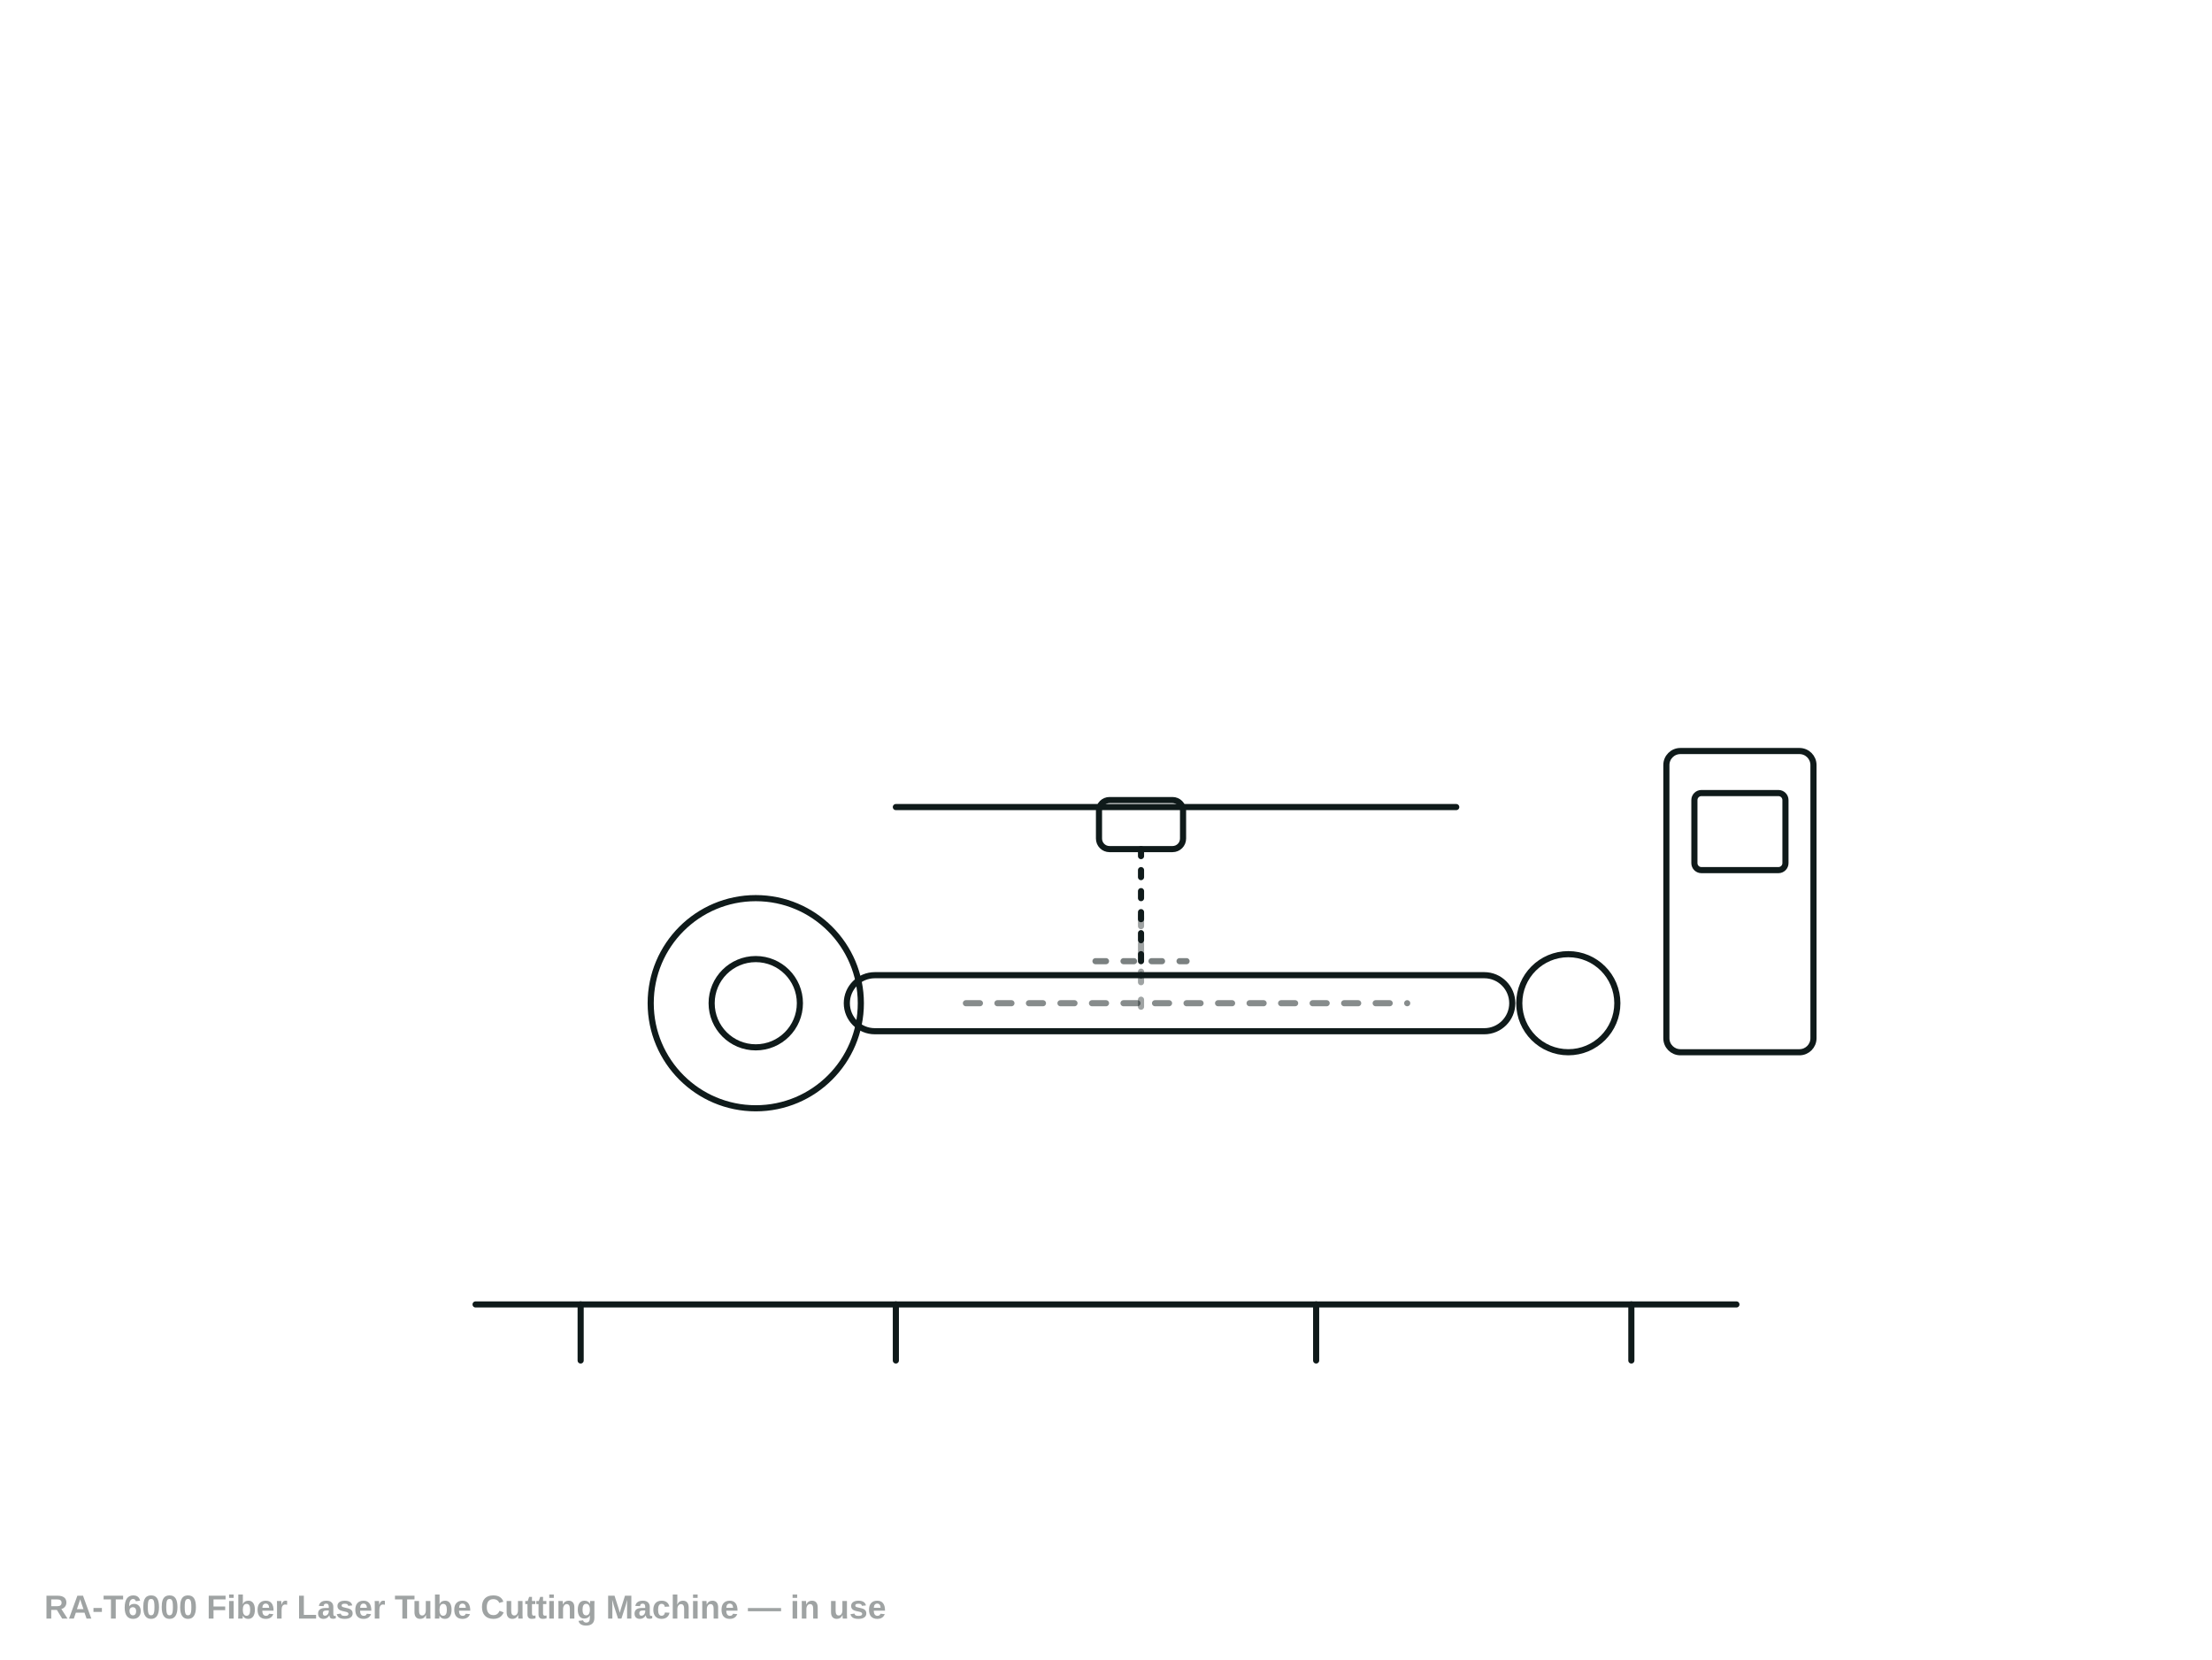
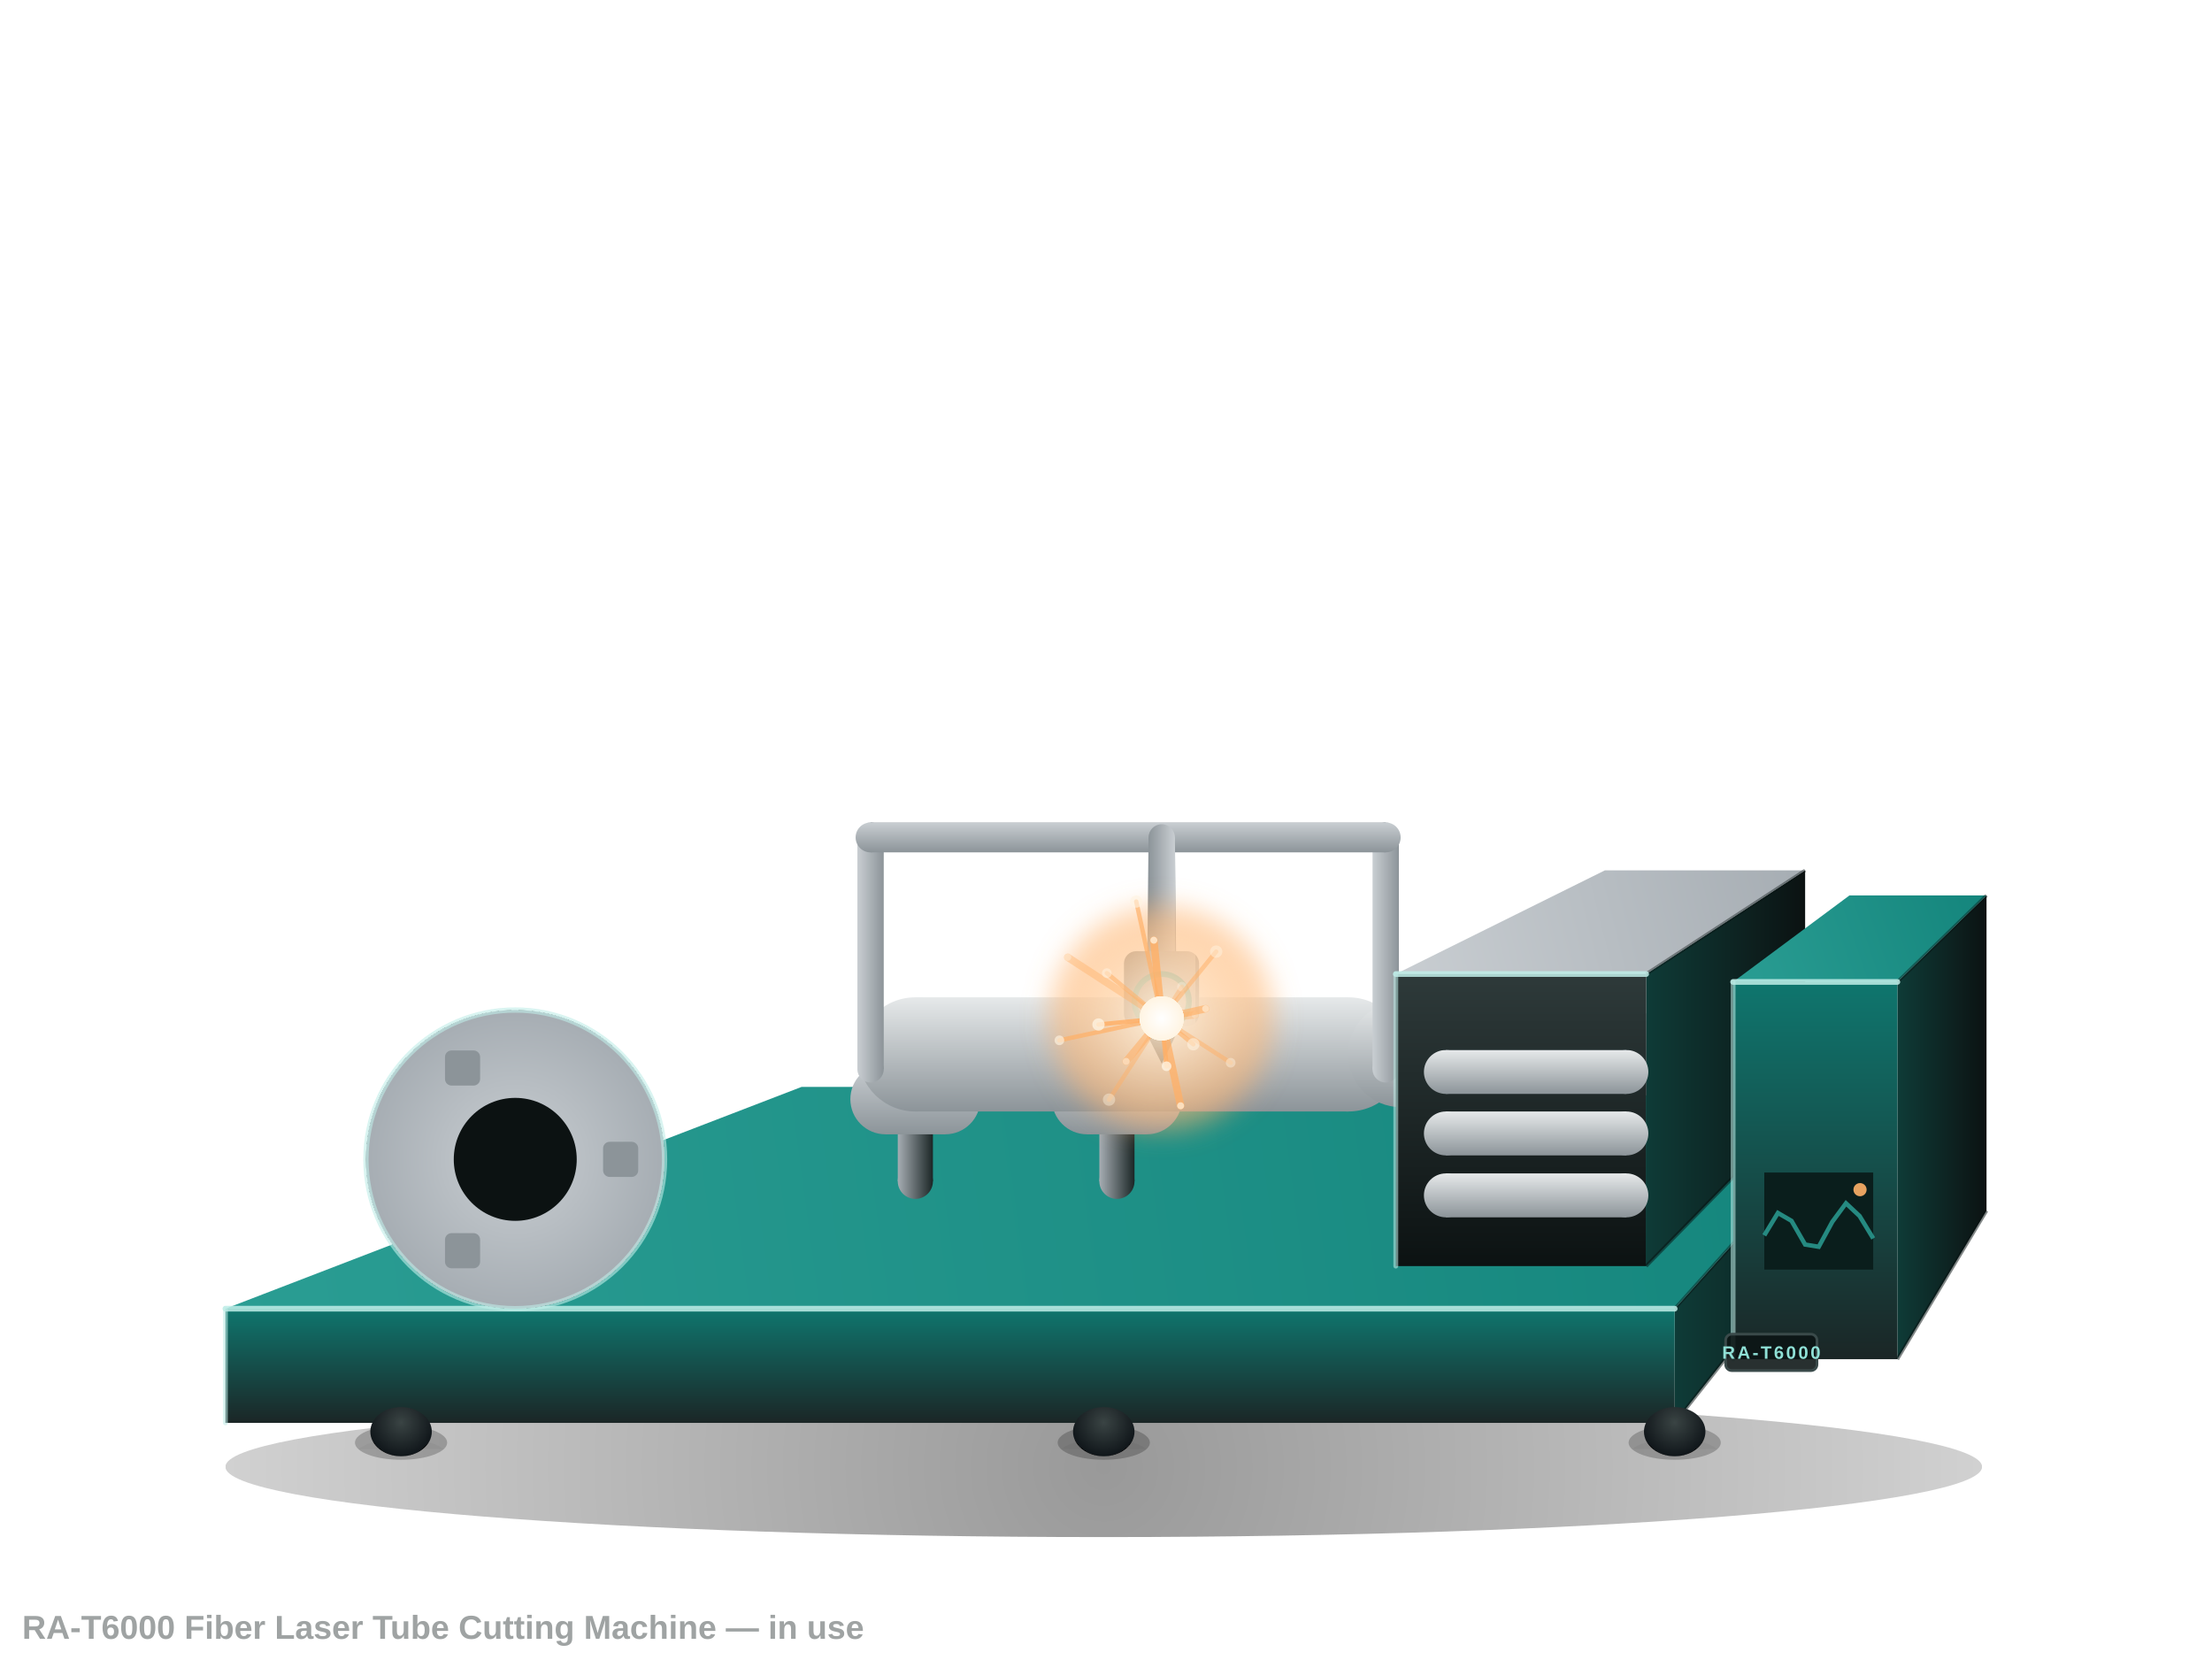
- <svg xmlns="http://www.w3.org/2000/svg" width="1200" height="900" viewBox="0 0 1200 900">
-   <g transform="translate(144.0 263.0) scale(1.9)">
-     <g fill="none" stroke="#0F1A1A" stroke-width="1.75" stroke-linecap="round" stroke-linejoin="round" opacity="1">
-       <path d="M60 234 L420 234" />
-       <path d="M90 234 L90 250" />
-       <path d="M180 234 L180 250" />
-       <path d="M300 234 L300 250" />
-       <path d="M390 234 L390 250" />
-       <circle cx="140" cy="148" r="30" />
-       <circle cx="140" cy="148" r="12.6" />
-       <rect x="166" y="140" width="190" height="16" rx="8" />
-       <path d="M200 148 L326 148" stroke-dasharray="4 5" opacity="0.5" />
-       <circle cx="372" cy="148" r="14" />
-       <path d="M180 92 L340 92" />
-       <rect x="238" y="90" width="24" height="14" rx="3" />
-       <path d="M250 104 L250 140" stroke-dasharray="2 4" />
-       <rect x="400" y="76" width="42" height="86" rx="4" />
-       <rect x="408" y="88" width="26" height="22" rx="2" />
-       <path d="M237 136 L263 136" stroke-dasharray="3 5" opacity="0.55" />
-       <path d="M250 123 L250 149" stroke-dasharray="3 5" opacity="0.4" />
+ <svg xmlns="http://www.w3.org/2000/svg" width="2400" height="1800" viewBox="0 0 2400 1800">
+   <g transform="translate(-22.3 371.5) scale(4.7651)">
+     <g>
+       <defs>
+         <radialGradient id="rg495" cx="256" cy="256" r="200" gradientUnits="userSpaceOnUse">
+           <stop offset="0" stop-color="#000000" stop-opacity="0.4" />
+           <stop offset="60" stop-color="#000000" stop-opacity="0.18" />
+           <stop offset="100" stop-color="#000000" stop-opacity="0" />
+         </radialGradient>
+       </defs>
+       <ellipse cx="256" cy="256" rx="200" ry="16" fill="url(#rg495)" />
+       <defs>
+         <linearGradient id="lg497" x1="0" y1="252" x2="0" y2="362" gradientUnits="userSpaceOnUse">
+           <stop offset="0" stop-color="#ffffff" stop-opacity="0.16" />
+           <stop offset="100" stop-color="#ffffff" stop-opacity="0" />
+         </linearGradient>
+         <mask id="rmask496">
+           <rect x="-4000" y="252" width="9000" height="110" fill="url(#lg497)" />
+         </mask>
+       </defs>
+       <g transform="translate(0 504) scale(1,-1)" mask="url(#rmask496)">
+         <defs>
+           <linearGradient id="lg466" x1="56" y1="220" x2="431.3" y2="169.5" gradientUnits="userSpaceOnUse">
+             <stop offset="0" stop-color="#2A9D93" stop-opacity="1" />
+             <stop offset="100" stop-color="#14857C" stop-opacity="1" />
+           </linearGradient>
+           <linearGradient id="lg467" x1="0" y1="220" x2="0" y2="246" gradientUnits="userSpaceOnUse">
+             <stop offset="0" stop-color="#0F766E" stop-opacity="1" />
+             <stop offset="100" stop-color="#1B2626" stop-opacity="1" />
+           </linearGradient>
+           <linearGradient id="lg468" x1="386" y1="0" x2="431.3" y2="0" gradientUnits="userSpaceOnUse">
+             <stop offset="0" stop-color="#0E3B37" stop-opacity="1" />
+             <stop offset="100" stop-color="#0C1212" stop-opacity="1" />
+           </linearGradient>
+         </defs>
+         <polygon points="386,246 431.3,188.7 431.3,169.5 386,220" fill="url(#lg468)" />
+         <polygon points="56,220 386,220 431.3,169.5 187.2,169.5" fill="url(#lg466)" />
+         <polygon points="56,246 386,246 386,220 56,220" fill="url(#lg467)" />
+         <path d="M386,246 431.3,188.7" stroke="#06100F" stroke-width="0.8" opacity="0.5" fill="none" />
+         <path d="M386,220 431.3,169.5" stroke="#06100F" stroke-width="0.8" opacity="0.4" fill="none" />
+         <path d="M56,220 386,220" stroke="#BFEDE7" stroke-width="1.3" opacity="0.85" stroke-linecap="round" fill="none" />
+         <path d="M56,220 56,246" stroke="#BFEDE7" stroke-width="1.1" opacity="0.55" stroke-linecap="round" fill="none" />
+         <defs>
+           <radialGradient id="rg469" cx="122" cy="186" r="34" gradientUnits="userSpaceOnUse">
+             <stop offset="0" stop-color="#C9CED2" stop-opacity="1" />
+             <stop offset="55" stop-color="#A6ADB3" stop-opacity="1" />
+             <stop offset="100" stop-color="#1B2626" stop-opacity="1" />
+           </radialGradient>
+         </defs>
+         <circle cx="122" cy="186" r="34" fill="url(#rg469)" />
+         <circle cx="122" cy="186" r="14" fill="#0C1212" />
+         <rect x="142" y="182" width="8" height="8" rx="1.5" fill="#8C9499" />
+         <rect x="106" y="202.8" width="8" height="8" rx="1.5" fill="#8C9499" />
+         <rect x="106" y="161.2" width="8" height="8" rx="1.5" fill="#8C9499" />
+         <circle cx="122" cy="186" r="34" fill="none" stroke="#BFEDE7" stroke-width="1.2" opacity="0.6" />
+         <defs>
+           <linearGradient id="lg472" x1="217.1" y1="191" x2="209.1" y2="191" gradientUnits="userSpaceOnUse">
+             <stop offset="0" stop-color="#1B2626" stop-opacity="1" />
+             <stop offset="32" stop-color="#A6ADB3" stop-opacity="1" />
+             <stop offset="55" stop-color="#A6ADB3" stop-opacity="1" />
+             <stop offset="100" stop-color="#A6ADB3" stop-opacity="1" />
+           </linearGradient>
+         </defs>
+         <circle cx="213.1" cy="191" r="4" fill="url(#lg472)" />
+         <polygon points="217.1,191 217.1,172.3 209.1,172.3 209.1,191" fill="url(#lg472)" />
+         <circle cx="213.1" cy="172.3" r="4" fill="url(#lg472)" />
+         <defs>
+           <linearGradient id="lg473" x1="206.3" y1="180.3" x2="206.3" y2="164.3" gradientUnits="userSpaceOnUse">
+             <stop offset="0" stop-color="#8C9499" stop-opacity="1" />
+             <stop offset="32" stop-color="#C9CED2" stop-opacity="1" />
+             <stop offset="55" stop-color="#C9CED2" stop-opacity="1" />
+             <stop offset="100" stop-color="#A6ADB3" stop-opacity="1" />
+           </linearGradient>
+         </defs>
+         <circle cx="206.3" cy="172.3" r="8" fill="url(#lg473)" />
+         <polygon points="206.3,180.3 219.9,180.3 219.9,164.3 206.3,164.3" fill="url(#lg473)" />
+         <circle cx="219.9" cy="172.3" r="8" fill="url(#lg473)" />
+         <defs>
+           <linearGradient id="lg474" x1="263" y1="191" x2="255" y2="191" gradientUnits="userSpaceOnUse">
+             <stop offset="0" stop-color="#1B2626" stop-opacity="1" />
+             <stop offset="32" stop-color="#A6ADB3" stop-opacity="1" />
+             <stop offset="55" stop-color="#A6ADB3" stop-opacity="1" />
+             <stop offset="100" stop-color="#A6ADB3" stop-opacity="1" />
+           </linearGradient>
+         </defs>
+         <circle cx="259" cy="191" r="4" fill="url(#lg474)" />
+         <polygon points="263,191 263,172.3 255,172.3 255,191" fill="url(#lg474)" />
+         <circle cx="259" cy="172.3" r="4" fill="url(#lg474)" />
+         <defs>
+           <linearGradient id="lg475" x1="252.2" y1="180.3" x2="252.2" y2="164.3" gradientUnits="userSpaceOnUse">
+             <stop offset="0" stop-color="#8C9499" stop-opacity="1" />
+             <stop offset="32" stop-color="#C9CED2" stop-opacity="1" />
+             <stop offset="55" stop-color="#C9CED2" stop-opacity="1" />
+             <stop offset="100" stop-color="#A6ADB3" stop-opacity="1" />
+           </linearGradient>
+         </defs>
+         <circle cx="252.2" cy="172.3" r="8" fill="url(#lg475)" />
+         <polygon points="252.2,180.3 265.8,180.3 265.8,164.3 252.2,164.3" fill="url(#lg475)" />
+         <circle cx="265.8" cy="172.3" r="8" fill="url(#lg475)" />
+         <defs>
+           <linearGradient id="lg476" x1="365" y1="191" x2="357" y2="191" gradientUnits="userSpaceOnUse">
+             <stop offset="0" stop-color="#1B2626" stop-opacity="1" />
+             <stop offset="32" stop-color="#A6ADB3" stop-opacity="1" />
+             <stop offset="55" stop-color="#A6ADB3" stop-opacity="1" />
+             <stop offset="100" stop-color="#A6ADB3" stop-opacity="1" />
+           </linearGradient>
+         </defs>
+         <circle cx="361" cy="191" r="4" fill="url(#lg476)" />
+         <polygon points="365,191 365,172.3 357,172.3 357,191" fill="url(#lg476)" />
+         <circle cx="361" cy="172.3" r="4" fill="url(#lg476)" />
+         <defs>
+           <linearGradient id="lg477" x1="354.2" y1="180.3" x2="354.2" y2="164.3" gradientUnits="userSpaceOnUse">
+             <stop offset="0" stop-color="#8C9499" stop-opacity="1" />
+             <stop offset="32" stop-color="#C9CED2" stop-opacity="1" />
+             <stop offset="55" stop-color="#C9CED2" stop-opacity="1" />
+             <stop offset="100" stop-color="#A6ADB3" stop-opacity="1" />
+           </linearGradient>
+         </defs>
+         <circle cx="354.2" cy="172.3" r="8" fill="url(#lg477)" />
+         <polygon points="354.2,180.3 367.8,180.3 367.8,164.3 354.2,164.3" fill="url(#lg477)" />
+         <circle cx="367.8" cy="172.3" r="8" fill="url(#lg477)" />
+         <defs>
+           <linearGradient id="lg470" x1="213.1" y1="175.1" x2="213.1" y2="149.1" gradientUnits="userSpaceOnUse">
+             <stop offset="0" stop-color="#8C9499" stop-opacity="1" />
+             <stop offset="32" stop-color="#E6E9EA" stop-opacity="1" />
+             <stop offset="55" stop-color="#E6E9EA" stop-opacity="1" />
+             <stop offset="100" stop-color="#A6ADB3" stop-opacity="1" />
+           </linearGradient>
+         </defs>
+         <circle cx="213.1" cy="162.1" r="13" fill="url(#lg470)" />
+         <polygon points="213.1,175.1 311.7,175.1 311.7,149.1 213.1,149.1" fill="url(#lg470)" />
+         <circle cx="311.7" cy="162.1" r="13" fill="url(#lg470)" />
+         <defs>
+           <linearGradient id="lg471" x1="323.6" y1="174.1" x2="323.6" y2="150.1" gradientUnits="userSpaceOnUse">
+             <stop offset="0" stop-color="#8C9499" stop-opacity="1" />
+             <stop offset="32" stop-color="#E6E9EA" stop-opacity="1" />
+             <stop offset="55" stop-color="#E6E9EA" stop-opacity="1" />
+             <stop offset="100" stop-color="#A6ADB3" stop-opacity="1" />
+           </linearGradient>
+         </defs>
+         <circle cx="323.6" cy="162.1" r="12" fill="url(#lg471)" />
+         <polygon points="323.6,174.1 386.5,171.1 386.5,153.1 323.6,150.1" fill="url(#lg471)" />
+         <circle cx="386.5" cy="162.1" r="9" fill="url(#lg471)" />
+         <defs>
+           <linearGradient id="lg479" x1="205.9" y1="165.5" x2="199.9" y2="165.5" gradientUnits="userSpaceOnUse">
+             <stop offset="0" stop-color="#8C9499" stop-opacity="1" />
+             <stop offset="32" stop-color="#C9CED2" stop-opacity="1" />
+             <stop offset="55" stop-color="#C9CED2" stop-opacity="1" />
+             <stop offset="100" stop-color="#A6ADB3" stop-opacity="1" />
+           </linearGradient>
+         </defs>
+         <circle cx="202.9" cy="165.5" r="3" fill="url(#lg479)" />
+         <polygon points="205.9,165.5 205.9,112.7 199.9,112.7 199.9,165.5" fill="url(#lg479)" />
+         <circle cx="202.9" cy="112.7" r="3" fill="url(#lg479)" />
+         <defs>
+           <linearGradient id="lg480" x1="323.2" y1="165.5" x2="317.2" y2="165.5" gradientUnits="userSpaceOnUse">
+             <stop offset="0" stop-color="#8C9499" stop-opacity="1" />
+             <stop offset="32" stop-color="#C9CED2" stop-opacity="1" />
+             <stop offset="55" stop-color="#C9CED2" stop-opacity="1" />
+             <stop offset="100" stop-color="#A6ADB3" stop-opacity="1" />
+           </linearGradient>
+         </defs>
+         <circle cx="320.2" cy="165.5" r="3" fill="url(#lg480)" />
+         <polygon points="323.2,165.5 323.2,112.7 317.2,112.7 317.2,165.5" fill="url(#lg480)" />
+         <circle cx="320.2" cy="112.7" r="3" fill="url(#lg480)" />
+         <defs>
+           <linearGradient id="lg478" x1="202.9" y1="116.1" x2="202.9" y2="109.3" gradientUnits="userSpaceOnUse">
+             <stop offset="0" stop-color="#8C9499" stop-opacity="1" />
+             <stop offset="32" stop-color="#C9CED2" stop-opacity="1" />
+             <stop offset="55" stop-color="#C9CED2" stop-opacity="1" />
+             <stop offset="100" stop-color="#A6ADB3" stop-opacity="1" />
+           </linearGradient>
+         </defs>
+         <circle cx="202.9" cy="112.7" r="3.4" fill="url(#lg478)" />
+         <polygon points="202.9,116.1 320.2,116.1 320.2,109.3 202.9,109.3" fill="url(#lg478)" />
+         <circle cx="320.2" cy="112.7" r="3.4" fill="url(#lg478)" />
+         <defs>
+           <linearGradient id="lg481" x1="266.2" y1="112.7" x2="272.2" y2="112.7" gradientUnits="userSpaceOnUse">
+             <stop offset="0" stop-color="#8C9499" stop-opacity="1" />
+             <stop offset="32" stop-color="#C9CED2" stop-opacity="1" />
+             <stop offset="55" stop-color="#C9CED2" stop-opacity="1" />
+             <stop offset="100" stop-color="#A6ADB3" stop-opacity="1" />
+           </linearGradient>
+         </defs>
+         <circle cx="269.2" cy="112.7" r="3" fill="url(#lg481)" />
+         <polygon points="266.2,112.7 265.8,151.9 272.6,151.9 272.2,112.7" fill="url(#lg481)" />
+         <circle cx="269.2" cy="151.9" r="3.4" fill="url(#lg481)" />
+         <defs>
+           <linearGradient id="lg482" x1="261.6" y1="151.9" x2="276.8" y2="151.9" gradientUnits="userSpaceOnUse">
+             <stop offset="0" stop-color="#8C9499" stop-opacity="1" />
+             <stop offset="50" stop-color="#C9CED2" stop-opacity="1" />
+             <stop offset="100" stop-color="#A6ADB3" stop-opacity="1" />
+           </linearGradient>
+         </defs>
+         <rect x="260.6" y="138.6" width="17.1" height="17.1" rx="2.8" fill="url(#lg482)" />
+         <circle cx="269.2" cy="150" r="6.2" fill="none" stroke="#2A9D93" stroke-width="1.3" opacity="0.8" />
+         <path d="M264.4 154.7 L269.2 164.2 L273.9 154.7 Z" fill="#0C1212" />
+         <defs>
+           <linearGradient id="lg483" x1="322.5" y1="143.8" x2="415.7" y2="120.2" gradientUnits="userSpaceOnUse">
+             <stop offset="0" stop-color="#C9CED2" stop-opacity="1" />
+             <stop offset="100" stop-color="#A6ADB3" stop-opacity="1" />
+           </linearGradient>
+           <linearGradient id="lg484" x1="0" y1="143.8" x2="0" y2="210.3" gradientUnits="userSpaceOnUse">
+             <stop offset="0" stop-color="#2E3A3A" stop-opacity="1" />
+             <stop offset="100" stop-color="#0C1212" stop-opacity="1" />
+           </linearGradient>
+           <linearGradient id="lg485" x1="379.5" y1="0" x2="415.7" y2="0" gradientUnits="userSpaceOnUse">
+             <stop offset="0" stop-color="#0E3B37" stop-opacity="1" />
+             <stop offset="100" stop-color="#0C1212" stop-opacity="1" />
+           </linearGradient>
+         </defs>
+         <polygon points="379.5,210.3 415.7,173.3 415.7,120.2 379.5,143.8" fill="url(#lg485)" />
+         <polygon points="322.5,143.8 379.5,143.8 415.7,120.2 370.1,120.2" fill="url(#lg483)" />
+         <polygon points="322.5,210.3 379.5,210.3 379.5,143.8 322.5,143.8" fill="url(#lg484)" />
+         <path d="M379.5,210.3 415.7,173.3" stroke="#06100F" stroke-width="0.8" opacity="0.5" fill="none" />
+         <path d="M379.5,143.8 415.7,120.2" stroke="#06100F" stroke-width="0.8" opacity="0.4" fill="none" />
+         <path d="M322.5,143.8 379.5,143.8" stroke="#BFEDE7" stroke-width="1.3" opacity="0.85" stroke-linecap="round" fill="none" />
+         <path d="M322.5,143.8 322.5,210.3" stroke="#BFEDE7" stroke-width="1.1" opacity="0.55" stroke-linecap="round" fill="none" />
+         <defs>
+           <linearGradient id="lg486" x1="333.9" y1="199.2" x2="333.9" y2="189.2" gradientUnits="userSpaceOnUse">
+             <stop offset="0" stop-color="#8C9499" stop-opacity="1" />
+             <stop offset="32" stop-color="#E6E9EA" stop-opacity="1" />
+             <stop offset="55" stop-color="#E6E9EA" stop-opacity="1" />
+             <stop offset="100" stop-color="#A6ADB3" stop-opacity="1" />
+           </linearGradient>
+         </defs>
+         <circle cx="333.9" cy="194.2" r="5" fill="url(#lg486)" />
+         <polygon points="333.9,199.2 375,199.2 375,189.2 333.9,189.2" fill="url(#lg486)" />
+         <circle cx="375" cy="194.2" r="5" fill="url(#lg486)" />
+         <defs>
+           <linearGradient id="lg487" x1="333.9" y1="185.1" x2="333.9" y2="175.1" gradientUnits="userSpaceOnUse">
+             <stop offset="0" stop-color="#8C9499" stop-opacity="1" />
+             <stop offset="32" stop-color="#E6E9EA" stop-opacity="1" />
+             <stop offset="55" stop-color="#E6E9EA" stop-opacity="1" />
+             <stop offset="100" stop-color="#A6ADB3" stop-opacity="1" />
+           </linearGradient>
+         </defs>
+         <circle cx="333.9" cy="180.1" r="5" fill="url(#lg487)" />
+         <polygon points="333.9,185.1 375,185.1 375,175.1 333.9,175.1" fill="url(#lg487)" />
+         <circle cx="375" cy="180.1" r="5" fill="url(#lg487)" />
+         <defs>
+           <linearGradient id="lg488" x1="333.9" y1="171.1" x2="333.9" y2="161.1" gradientUnits="userSpaceOnUse">
+             <stop offset="0" stop-color="#8C9499" stop-opacity="1" />
+             <stop offset="32" stop-color="#E6E9EA" stop-opacity="1" />
+             <stop offset="55" stop-color="#E6E9EA" stop-opacity="1" />
+             <stop offset="100" stop-color="#A6ADB3" stop-opacity="1" />
+           </linearGradient>
+         </defs>
+         <circle cx="333.9" cy="166.1" r="5" fill="url(#lg488)" />
+         <polygon points="333.9,171.1 375,171.1 375,161.1 333.9,161.1" fill="url(#lg488)" />
+         <circle cx="375" cy="166.1" r="5" fill="url(#lg488)" />
+         <defs>
+           <linearGradient id="lg489" x1="399.3" y1="145.6" x2="457" y2="125.9" gradientUnits="userSpaceOnUse">
+             <stop offset="0" stop-color="#2A9D93" stop-opacity="1" />
+             <stop offset="100" stop-color="#14857C" stop-opacity="1" />
+           </linearGradient>
+           <linearGradient id="lg490" x1="0" y1="145.6" x2="0" y2="231.5" gradientUnits="userSpaceOnUse">
+             <stop offset="0" stop-color="#0F766E" stop-opacity="1" />
+             <stop offset="100" stop-color="#1B2626" stop-opacity="1" />
+           </linearGradient>
+           <linearGradient id="lg491" x1="436.7" y1="0" x2="457" y2="0" gradientUnits="userSpaceOnUse">
+             <stop offset="0" stop-color="#0E3B37" stop-opacity="1" />
+             <stop offset="100" stop-color="#0C1212" stop-opacity="1" />
+           </linearGradient>
+         </defs>
+         <polygon points="436.7,231.5 457,197.7 457,125.9 436.7,145.6" fill="url(#lg491)" />
+         <polygon points="399.3,145.6 436.7,145.6 457,125.9 425.8,125.9" fill="url(#lg489)" />
+         <polygon points="399.3,231.5 436.7,231.5 436.7,145.6 399.3,145.6" fill="url(#lg490)" />
+         <path d="M436.7,231.5 457,197.7" stroke="#06100F" stroke-width="0.8" opacity="0.5" fill="none" />
+         <path d="M436.7,145.6 457,125.9" stroke="#06100F" stroke-width="0.8" opacity="0.4" fill="none" />
+         <path d="M399.3,145.6 436.7,145.6" stroke="#BFEDE7" stroke-width="1.3" opacity="0.85" stroke-linecap="round" fill="none" />
+         <path d="M399.3,145.6 399.3,231.5" stroke="#BFEDE7" stroke-width="1.1" opacity="0.55" stroke-linecap="round" fill="none" />
+         <rect x="406.4" y="189" width="24.8" height="22.1" fill="#0A1E1C" />
+         <polyline points="406.4,203.3 409.5,198.2 412.6,200 415.7,205.4 418.8,205.9 421.9,200.2 425,196 428.1,198.9 431.2,204" fill="none" stroke="#2A9D93" stroke-width="1" opacity="0.85" />
+         <circle cx="428.2" cy="192.9" r="1.5" fill="#FFB067" opacity="0.9" />
+         <rect x="397.6" y="225.8" width="20.8" height="8.3" rx="1.4" fill="#0B1414" opacity="0.88" />
+         <rect x="397.6" y="225.8" width="20.8" height="8.3" rx="1.4" fill="none" stroke="#3A4A4A" stroke-width="0.6" />
+         <text x="408" y="231.4" text-anchor="middle" font-family="Arial, sans-serif" font-size="4.1" font-weight="700" fill="#8FE0D6" letter-spacing="0.5">RA-T6000</text>
+         <defs>
+           <radialGradient id="rg492" cx="96" cy="245.9" r="7.7" gradientUnits="userSpaceOnUse">
+             <stop offset="0" stop-color="#3A4444" stop-opacity="1" />
+             <stop offset="70" stop-color="#10161A" stop-opacity="1" />
+             <stop offset="100" stop-color="#000000" stop-opacity="1" />
+           </radialGradient>
+         </defs>
+         <ellipse cx="96" cy="250.5" rx="10.5" ry="3.9" fill="#000" opacity="0.22" />
+         <ellipse cx="96" cy="248" rx="7" ry="5.6" fill="url(#rg492)" />
+         <defs>
+           <radialGradient id="rg493" cx="256" cy="245.9" r="7.7" gradientUnits="userSpaceOnUse">
+             <stop offset="0" stop-color="#3A4444" stop-opacity="1" />
+             <stop offset="70" stop-color="#10161A" stop-opacity="1" />
+             <stop offset="100" stop-color="#000000" stop-opacity="1" />
+           </radialGradient>
+         </defs>
+         <ellipse cx="256" cy="250.5" rx="10.5" ry="3.9" fill="#000" opacity="0.22" />
+         <ellipse cx="256" cy="248" rx="7" ry="5.6" fill="url(#rg493)" />
+         <defs>
+           <radialGradient id="rg494" cx="386" cy="245.9" r="7.7" gradientUnits="userSpaceOnUse">
+             <stop offset="0" stop-color="#3A4444" stop-opacity="1" />
+             <stop offset="70" stop-color="#10161A" stop-opacity="1" />
+             <stop offset="100" stop-color="#000000" stop-opacity="1" />
+           </radialGradient>
+         </defs>
+         <ellipse cx="386" cy="250.5" rx="10.5" ry="3.9" fill="#000" opacity="0.22" />
+         <ellipse cx="386" cy="248" rx="7" ry="5.6" fill="url(#rg494)" />
+       </g>
+       <defs>
+         <linearGradient id="lg466" x1="56" y1="220" x2="431.3" y2="169.5" gradientUnits="userSpaceOnUse">
+           <stop offset="0" stop-color="#2A9D93" stop-opacity="1" />
+           <stop offset="100" stop-color="#14857C" stop-opacity="1" />
+         </linearGradient>
+         <linearGradient id="lg467" x1="0" y1="220" x2="0" y2="246" gradientUnits="userSpaceOnUse">
+           <stop offset="0" stop-color="#0F766E" stop-opacity="1" />
+           <stop offset="100" stop-color="#1B2626" stop-opacity="1" />
+         </linearGradient>
+         <linearGradient id="lg468" x1="386" y1="0" x2="431.3" y2="0" gradientUnits="userSpaceOnUse">
+           <stop offset="0" stop-color="#0E3B37" stop-opacity="1" />
+           <stop offset="100" stop-color="#0C1212" stop-opacity="1" />
+         </linearGradient>
+       </defs>
+       <polygon points="386,246 431.3,188.7 431.3,169.5 386,220" fill="url(#lg468)" />
+       <polygon points="56,220 386,220 431.3,169.5 187.2,169.5" fill="url(#lg466)" />
+       <polygon points="56,246 386,246 386,220 56,220" fill="url(#lg467)" />
+       <path d="M386,246 431.3,188.7" stroke="#06100F" stroke-width="0.8" opacity="0.5" fill="none" />
+       <path d="M386,220 431.3,169.5" stroke="#06100F" stroke-width="0.8" opacity="0.4" fill="none" />
+       <path d="M56,220 386,220" stroke="#BFEDE7" stroke-width="1.3" opacity="0.85" stroke-linecap="round" fill="none" />
+       <path d="M56,220 56,246" stroke="#BFEDE7" stroke-width="1.1" opacity="0.55" stroke-linecap="round" fill="none" />
+       <defs>
+         <radialGradient id="rg469" cx="122" cy="186" r="34" gradientUnits="userSpaceOnUse">
+           <stop offset="0" stop-color="#C9CED2" stop-opacity="1" />
+           <stop offset="55" stop-color="#A6ADB3" stop-opacity="1" />
+           <stop offset="100" stop-color="#1B2626" stop-opacity="1" />
+         </radialGradient>
+       </defs>
+       <circle cx="122" cy="186" r="34" fill="url(#rg469)" />
+       <circle cx="122" cy="186" r="14" fill="#0C1212" />
+       <rect x="142" y="182" width="8" height="8" rx="1.5" fill="#8C9499" />
+       <rect x="106" y="202.8" width="8" height="8" rx="1.5" fill="#8C9499" />
+       <rect x="106" y="161.2" width="8" height="8" rx="1.5" fill="#8C9499" />
+       <circle cx="122" cy="186" r="34" fill="none" stroke="#BFEDE7" stroke-width="1.2" opacity="0.6" />
+       <defs>
+         <linearGradient id="lg472" x1="217.1" y1="191" x2="209.1" y2="191" gradientUnits="userSpaceOnUse">
+           <stop offset="0" stop-color="#1B2626" stop-opacity="1" />
+           <stop offset="32" stop-color="#A6ADB3" stop-opacity="1" />
+           <stop offset="55" stop-color="#A6ADB3" stop-opacity="1" />
+           <stop offset="100" stop-color="#A6ADB3" stop-opacity="1" />
+         </linearGradient>
+       </defs>
+       <circle cx="213.1" cy="191" r="4" fill="url(#lg472)" />
+       <polygon points="217.1,191 217.1,172.3 209.1,172.3 209.1,191" fill="url(#lg472)" />
+       <circle cx="213.1" cy="172.3" r="4" fill="url(#lg472)" />
+       <defs>
+         <linearGradient id="lg473" x1="206.3" y1="180.3" x2="206.3" y2="164.3" gradientUnits="userSpaceOnUse">
+           <stop offset="0" stop-color="#8C9499" stop-opacity="1" />
+           <stop offset="32" stop-color="#C9CED2" stop-opacity="1" />
+           <stop offset="55" stop-color="#C9CED2" stop-opacity="1" />
+           <stop offset="100" stop-color="#A6ADB3" stop-opacity="1" />
+         </linearGradient>
+       </defs>
+       <circle cx="206.3" cy="172.3" r="8" fill="url(#lg473)" />
+       <polygon points="206.3,180.3 219.9,180.3 219.9,164.3 206.3,164.3" fill="url(#lg473)" />
+       <circle cx="219.9" cy="172.3" r="8" fill="url(#lg473)" />
+       <defs>
+         <linearGradient id="lg474" x1="263" y1="191" x2="255" y2="191" gradientUnits="userSpaceOnUse">
+           <stop offset="0" stop-color="#1B2626" stop-opacity="1" />
+           <stop offset="32" stop-color="#A6ADB3" stop-opacity="1" />
+           <stop offset="55" stop-color="#A6ADB3" stop-opacity="1" />
+           <stop offset="100" stop-color="#A6ADB3" stop-opacity="1" />
+         </linearGradient>
+       </defs>
+       <circle cx="259" cy="191" r="4" fill="url(#lg474)" />
+       <polygon points="263,191 263,172.3 255,172.3 255,191" fill="url(#lg474)" />
+       <circle cx="259" cy="172.3" r="4" fill="url(#lg474)" />
+       <defs>
+         <linearGradient id="lg475" x1="252.2" y1="180.3" x2="252.2" y2="164.3" gradientUnits="userSpaceOnUse">
+           <stop offset="0" stop-color="#8C9499" stop-opacity="1" />
+           <stop offset="32" stop-color="#C9CED2" stop-opacity="1" />
+           <stop offset="55" stop-color="#C9CED2" stop-opacity="1" />
+           <stop offset="100" stop-color="#A6ADB3" stop-opacity="1" />
+         </linearGradient>
+       </defs>
+       <circle cx="252.2" cy="172.3" r="8" fill="url(#lg475)" />
+       <polygon points="252.2,180.3 265.8,180.3 265.8,164.3 252.2,164.3" fill="url(#lg475)" />
+       <circle cx="265.8" cy="172.3" r="8" fill="url(#lg475)" />
+       <defs>
+         <linearGradient id="lg476" x1="365" y1="191" x2="357" y2="191" gradientUnits="userSpaceOnUse">
+           <stop offset="0" stop-color="#1B2626" stop-opacity="1" />
+           <stop offset="32" stop-color="#A6ADB3" stop-opacity="1" />
+           <stop offset="55" stop-color="#A6ADB3" stop-opacity="1" />
+           <stop offset="100" stop-color="#A6ADB3" stop-opacity="1" />
+         </linearGradient>
+       </defs>
+       <circle cx="361" cy="191" r="4" fill="url(#lg476)" />
+       <polygon points="365,191 365,172.3 357,172.3 357,191" fill="url(#lg476)" />
+       <circle cx="361" cy="172.3" r="4" fill="url(#lg476)" />
+       <defs>
+         <linearGradient id="lg477" x1="354.2" y1="180.3" x2="354.2" y2="164.3" gradientUnits="userSpaceOnUse">
+           <stop offset="0" stop-color="#8C9499" stop-opacity="1" />
+           <stop offset="32" stop-color="#C9CED2" stop-opacity="1" />
+           <stop offset="55" stop-color="#C9CED2" stop-opacity="1" />
+           <stop offset="100" stop-color="#A6ADB3" stop-opacity="1" />
+         </linearGradient>
+       </defs>
+       <circle cx="354.2" cy="172.3" r="8" fill="url(#lg477)" />
+       <polygon points="354.2,180.3 367.8,180.3 367.8,164.3 354.2,164.3" fill="url(#lg477)" />
+       <circle cx="367.8" cy="172.3" r="8" fill="url(#lg477)" />
+       <defs>
+         <linearGradient id="lg470" x1="213.1" y1="175.1" x2="213.1" y2="149.1" gradientUnits="userSpaceOnUse">
+           <stop offset="0" stop-color="#8C9499" stop-opacity="1" />
+           <stop offset="32" stop-color="#E6E9EA" stop-opacity="1" />
+           <stop offset="55" stop-color="#E6E9EA" stop-opacity="1" />
+           <stop offset="100" stop-color="#A6ADB3" stop-opacity="1" />
+         </linearGradient>
+       </defs>
+       <circle cx="213.1" cy="162.1" r="13" fill="url(#lg470)" />
+       <polygon points="213.1,175.1 311.7,175.1 311.7,149.1 213.1,149.1" fill="url(#lg470)" />
+       <circle cx="311.7" cy="162.1" r="13" fill="url(#lg470)" />
+       <defs>
+         <linearGradient id="lg471" x1="323.6" y1="174.1" x2="323.6" y2="150.1" gradientUnits="userSpaceOnUse">
+           <stop offset="0" stop-color="#8C9499" stop-opacity="1" />
+           <stop offset="32" stop-color="#E6E9EA" stop-opacity="1" />
+           <stop offset="55" stop-color="#E6E9EA" stop-opacity="1" />
+           <stop offset="100" stop-color="#A6ADB3" stop-opacity="1" />
+         </linearGradient>
+       </defs>
+       <circle cx="323.6" cy="162.1" r="12" fill="url(#lg471)" />
+       <polygon points="323.6,174.1 386.5,171.1 386.5,153.1 323.6,150.1" fill="url(#lg471)" />
+       <circle cx="386.5" cy="162.1" r="9" fill="url(#lg471)" />
+       <defs>
+         <linearGradient id="lg479" x1="205.9" y1="165.5" x2="199.9" y2="165.5" gradientUnits="userSpaceOnUse">
+           <stop offset="0" stop-color="#8C9499" stop-opacity="1" />
+           <stop offset="32" stop-color="#C9CED2" stop-opacity="1" />
+           <stop offset="55" stop-color="#C9CED2" stop-opacity="1" />
+           <stop offset="100" stop-color="#A6ADB3" stop-opacity="1" />
+         </linearGradient>
+       </defs>
+       <circle cx="202.9" cy="165.5" r="3" fill="url(#lg479)" />
+       <polygon points="205.9,165.5 205.9,112.7 199.9,112.7 199.9,165.5" fill="url(#lg479)" />
+       <circle cx="202.9" cy="112.7" r="3" fill="url(#lg479)" />
+       <defs>
+         <linearGradient id="lg480" x1="323.2" y1="165.5" x2="317.2" y2="165.5" gradientUnits="userSpaceOnUse">
+           <stop offset="0" stop-color="#8C9499" stop-opacity="1" />
+           <stop offset="32" stop-color="#C9CED2" stop-opacity="1" />
+           <stop offset="55" stop-color="#C9CED2" stop-opacity="1" />
+           <stop offset="100" stop-color="#A6ADB3" stop-opacity="1" />
+         </linearGradient>
+       </defs>
+       <circle cx="320.2" cy="165.5" r="3" fill="url(#lg480)" />
+       <polygon points="323.2,165.5 323.2,112.7 317.2,112.7 317.2,165.5" fill="url(#lg480)" />
+       <circle cx="320.2" cy="112.7" r="3" fill="url(#lg480)" />
+       <defs>
+         <linearGradient id="lg478" x1="202.9" y1="116.1" x2="202.9" y2="109.3" gradientUnits="userSpaceOnUse">
+           <stop offset="0" stop-color="#8C9499" stop-opacity="1" />
+           <stop offset="32" stop-color="#C9CED2" stop-opacity="1" />
+           <stop offset="55" stop-color="#C9CED2" stop-opacity="1" />
+           <stop offset="100" stop-color="#A6ADB3" stop-opacity="1" />
+         </linearGradient>
+       </defs>
+       <circle cx="202.9" cy="112.7" r="3.4" fill="url(#lg478)" />
+       <polygon points="202.9,116.1 320.2,116.1 320.2,109.3 202.9,109.3" fill="url(#lg478)" />
+       <circle cx="320.2" cy="112.7" r="3.4" fill="url(#lg478)" />
+       <defs>
+         <linearGradient id="lg481" x1="266.2" y1="112.7" x2="272.2" y2="112.7" gradientUnits="userSpaceOnUse">
+           <stop offset="0" stop-color="#8C9499" stop-opacity="1" />
+           <stop offset="32" stop-color="#C9CED2" stop-opacity="1" />
+           <stop offset="55" stop-color="#C9CED2" stop-opacity="1" />
+           <stop offset="100" stop-color="#A6ADB3" stop-opacity="1" />
+         </linearGradient>
+       </defs>
+       <circle cx="269.2" cy="112.7" r="3" fill="url(#lg481)" />
+       <polygon points="266.2,112.7 265.8,151.9 272.6,151.9 272.2,112.7" fill="url(#lg481)" />
+       <circle cx="269.2" cy="151.9" r="3.4" fill="url(#lg481)" />
+       <defs>
+         <linearGradient id="lg482" x1="261.6" y1="151.9" x2="276.8" y2="151.9" gradientUnits="userSpaceOnUse">
+           <stop offset="0" stop-color="#8C9499" stop-opacity="1" />
+           <stop offset="50" stop-color="#C9CED2" stop-opacity="1" />
+           <stop offset="100" stop-color="#A6ADB3" stop-opacity="1" />
+         </linearGradient>
+       </defs>
+       <rect x="260.6" y="138.6" width="17.1" height="17.1" rx="2.8" fill="url(#lg482)" />
+       <circle cx="269.2" cy="150" r="6.2" fill="none" stroke="#2A9D93" stroke-width="1.3" opacity="0.8" />
+       <path d="M264.4 154.7 L269.2 164.2 L273.9 154.7 Z" fill="#0C1212" />
+       <defs>
+         <linearGradient id="lg483" x1="322.5" y1="143.8" x2="415.7" y2="120.2" gradientUnits="userSpaceOnUse">
+           <stop offset="0" stop-color="#C9CED2" stop-opacity="1" />
+           <stop offset="100" stop-color="#A6ADB3" stop-opacity="1" />
+         </linearGradient>
+         <linearGradient id="lg484" x1="0" y1="143.8" x2="0" y2="210.3" gradientUnits="userSpaceOnUse">
+           <stop offset="0" stop-color="#2E3A3A" stop-opacity="1" />
+           <stop offset="100" stop-color="#0C1212" stop-opacity="1" />
+         </linearGradient>
+         <linearGradient id="lg485" x1="379.5" y1="0" x2="415.7" y2="0" gradientUnits="userSpaceOnUse">
+           <stop offset="0" stop-color="#0E3B37" stop-opacity="1" />
+           <stop offset="100" stop-color="#0C1212" stop-opacity="1" />
+         </linearGradient>
+       </defs>
+       <polygon points="379.5,210.3 415.7,173.3 415.7,120.2 379.5,143.8" fill="url(#lg485)" />
+       <polygon points="322.5,143.8 379.5,143.8 415.7,120.2 370.1,120.2" fill="url(#lg483)" />
+       <polygon points="322.5,210.3 379.5,210.3 379.5,143.8 322.5,143.8" fill="url(#lg484)" />
+       <path d="M379.5,210.3 415.7,173.3" stroke="#06100F" stroke-width="0.8" opacity="0.5" fill="none" />
+       <path d="M379.5,143.8 415.7,120.2" stroke="#06100F" stroke-width="0.8" opacity="0.4" fill="none" />
+       <path d="M322.5,143.8 379.5,143.8" stroke="#BFEDE7" stroke-width="1.3" opacity="0.85" stroke-linecap="round" fill="none" />
+       <path d="M322.5,143.8 322.5,210.3" stroke="#BFEDE7" stroke-width="1.1" opacity="0.55" stroke-linecap="round" fill="none" />
+       <defs>
+         <linearGradient id="lg486" x1="333.9" y1="199.2" x2="333.9" y2="189.2" gradientUnits="userSpaceOnUse">
+           <stop offset="0" stop-color="#8C9499" stop-opacity="1" />
+           <stop offset="32" stop-color="#E6E9EA" stop-opacity="1" />
+           <stop offset="55" stop-color="#E6E9EA" stop-opacity="1" />
+           <stop offset="100" stop-color="#A6ADB3" stop-opacity="1" />
+         </linearGradient>
+       </defs>
+       <circle cx="333.9" cy="194.2" r="5" fill="url(#lg486)" />
+       <polygon points="333.9,199.2 375,199.2 375,189.2 333.9,189.2" fill="url(#lg486)" />
+       <circle cx="375" cy="194.2" r="5" fill="url(#lg486)" />
+       <defs>
+         <linearGradient id="lg487" x1="333.9" y1="185.1" x2="333.9" y2="175.1" gradientUnits="userSpaceOnUse">
+           <stop offset="0" stop-color="#8C9499" stop-opacity="1" />
+           <stop offset="32" stop-color="#E6E9EA" stop-opacity="1" />
+           <stop offset="55" stop-color="#E6E9EA" stop-opacity="1" />
+           <stop offset="100" stop-color="#A6ADB3" stop-opacity="1" />
+         </linearGradient>
+       </defs>
+       <circle cx="333.9" cy="180.1" r="5" fill="url(#lg487)" />
+       <polygon points="333.9,185.1 375,185.1 375,175.1 333.9,175.1" fill="url(#lg487)" />
+       <circle cx="375" cy="180.1" r="5" fill="url(#lg487)" />
+       <defs>
+         <linearGradient id="lg488" x1="333.9" y1="171.1" x2="333.9" y2="161.1" gradientUnits="userSpaceOnUse">
+           <stop offset="0" stop-color="#8C9499" stop-opacity="1" />
+           <stop offset="32" stop-color="#E6E9EA" stop-opacity="1" />
+           <stop offset="55" stop-color="#E6E9EA" stop-opacity="1" />
+           <stop offset="100" stop-color="#A6ADB3" stop-opacity="1" />
+         </linearGradient>
+       </defs>
+       <circle cx="333.9" cy="166.1" r="5" fill="url(#lg488)" />
+       <polygon points="333.9,171.1 375,171.1 375,161.1 333.9,161.1" fill="url(#lg488)" />
+       <circle cx="375" cy="166.1" r="5" fill="url(#lg488)" />
+       <defs>
+         <linearGradient id="lg489" x1="399.3" y1="145.6" x2="457" y2="125.9" gradientUnits="userSpaceOnUse">
+           <stop offset="0" stop-color="#2A9D93" stop-opacity="1" />
+           <stop offset="100" stop-color="#14857C" stop-opacity="1" />
+         </linearGradient>
+         <linearGradient id="lg490" x1="0" y1="145.6" x2="0" y2="231.5" gradientUnits="userSpaceOnUse">
+           <stop offset="0" stop-color="#0F766E" stop-opacity="1" />
+           <stop offset="100" stop-color="#1B2626" stop-opacity="1" />
+         </linearGradient>
+         <linearGradient id="lg491" x1="436.7" y1="0" x2="457" y2="0" gradientUnits="userSpaceOnUse">
+           <stop offset="0" stop-color="#0E3B37" stop-opacity="1" />
+           <stop offset="100" stop-color="#0C1212" stop-opacity="1" />
+         </linearGradient>
+       </defs>
+       <polygon points="436.7,231.5 457,197.7 457,125.9 436.7,145.6" fill="url(#lg491)" />
+       <polygon points="399.3,145.6 436.7,145.6 457,125.9 425.8,125.9" fill="url(#lg489)" />
+       <polygon points="399.3,231.5 436.7,231.5 436.7,145.6 399.3,145.6" fill="url(#lg490)" />
+       <path d="M436.7,231.5 457,197.7" stroke="#06100F" stroke-width="0.8" opacity="0.5" fill="none" />
+       <path d="M436.7,145.6 457,125.9" stroke="#06100F" stroke-width="0.8" opacity="0.4" fill="none" />
+       <path d="M399.3,145.6 436.7,145.6" stroke="#BFEDE7" stroke-width="1.3" opacity="0.85" stroke-linecap="round" fill="none" />
+       <path d="M399.3,145.6 399.3,231.5" stroke="#BFEDE7" stroke-width="1.1" opacity="0.55" stroke-linecap="round" fill="none" />
+       <rect x="406.4" y="189" width="24.8" height="22.1" fill="#0A1E1C" />
+       <polyline points="406.4,203.3 409.5,198.2 412.6,200 415.7,205.4 418.8,205.9 421.9,200.2 425,196 428.1,198.9 431.2,204" fill="none" stroke="#2A9D93" stroke-width="1" opacity="0.85" />
+       <circle cx="428.2" cy="192.9" r="1.5" fill="#FFB067" opacity="0.9" />
+       <rect x="397.6" y="225.8" width="20.8" height="8.3" rx="1.4" fill="#0B1414" opacity="0.88" />
+       <rect x="397.6" y="225.8" width="20.8" height="8.3" rx="1.4" fill="none" stroke="#3A4A4A" stroke-width="0.6" />
+       <text x="408" y="231.4" text-anchor="middle" font-family="Arial, sans-serif" font-size="4.1" font-weight="700" fill="#8FE0D6" letter-spacing="0.5">RA-T6000</text>
+       <defs>
+         <radialGradient id="rg492" cx="96" cy="245.9" r="7.7" gradientUnits="userSpaceOnUse">
+           <stop offset="0" stop-color="#3A4444" stop-opacity="1" />
+           <stop offset="70" stop-color="#10161A" stop-opacity="1" />
+           <stop offset="100" stop-color="#000000" stop-opacity="1" />
+         </radialGradient>
+       </defs>
+       <ellipse cx="96" cy="250.5" rx="10.5" ry="3.9" fill="#000" opacity="0.22" />
+       <ellipse cx="96" cy="248" rx="7" ry="5.6" fill="url(#rg492)" />
+       <defs>
+         <radialGradient id="rg493" cx="256" cy="245.9" r="7.7" gradientUnits="userSpaceOnUse">
+           <stop offset="0" stop-color="#3A4444" stop-opacity="1" />
+           <stop offset="70" stop-color="#10161A" stop-opacity="1" />
+           <stop offset="100" stop-color="#000000" stop-opacity="1" />
+         </radialGradient>
+       </defs>
+       <ellipse cx="256" cy="250.5" rx="10.5" ry="3.9" fill="#000" opacity="0.22" />
+       <ellipse cx="256" cy="248" rx="7" ry="5.6" fill="url(#rg493)" />
+       <defs>
+         <radialGradient id="rg494" cx="386" cy="245.9" r="7.7" gradientUnits="userSpaceOnUse">
+           <stop offset="0" stop-color="#3A4444" stop-opacity="1" />
+           <stop offset="70" stop-color="#10161A" stop-opacity="1" />
+           <stop offset="100" stop-color="#000000" stop-opacity="1" />
+         </radialGradient>
+       </defs>
+       <ellipse cx="386" cy="250.5" rx="10.5" ry="3.9" fill="#000" opacity="0.22" />
+       <ellipse cx="386" cy="248" rx="7" ry="5.6" fill="url(#rg494)" />
+       <defs>
+         <radialGradient id="rg499" cx="269.2" cy="153.9" r="25.5" gradientUnits="userSpaceOnUse">
+           <stop offset="0" stop-color="#FFF4E2" stop-opacity="0.95" />
+           <stop offset="35" stop-color="#FFB067" stop-opacity="0.55" />
+           <stop offset="100" stop-color="#FFB067" stop-opacity="0" />
+         </radialGradient>
+         <radialGradient id="rg500" cx="269.2" cy="153.9" r="5.1" gradientUnits="userSpaceOnUse">
+           <stop offset="0" stop-color="#ffffff" stop-opacity="1" />
+           <stop offset="55" stop-color="#FFF4E2" stop-opacity="1" />
+           <stop offset="100" stop-color="#FFB067" stop-opacity="0" />
+         </radialGradient>
+         <filter id="blur498" x="-200%" y="-200%" width="500%" height="500%">
+           <feGaussianBlur stdDeviation="2.98" />
+         </filter>
+       </defs>
+       <circle cx="269.2" cy="153.9" r="25.5" fill="url(#rg499)" filter="url(#blur498)" />
+       <line x1="269.2" y1="153.9" x2="276.8" y2="153.1" stroke="#FFB067" stroke-width="1.7" stroke-linecap="round" opacity="0.35" />
+       <circle cx="276.8" cy="153.1" r="0.8" fill="#FFF4E2" opacity="0.32" />
+       <line x1="269.2" y1="153.9" x2="284.9" y2="164" stroke="#FFB067" stroke-width="1" stroke-linecap="round" opacity="0.48" />
+       <circle cx="284.9" cy="164" r="1.1" fill="#FFF4E2" opacity="0.43" />
+       <line x1="269.2" y1="153.9" x2="276.4" y2="159.8" stroke="#FFB067" stroke-width="1" stroke-linecap="round" opacity="0.61" />
+       <circle cx="276.4" cy="159.8" r="1.4" fill="#FFF4E2" opacity="0.55" />
+       <line x1="269.2" y1="153.9" x2="273.5" y2="173.8" stroke="#FFB067" stroke-width="1.7" stroke-linecap="round" opacity="0.74" />
+       <circle cx="273.5" cy="173.8" r="0.8" fill="#FFF4E2" opacity="0.67" />
+       <line x1="269.2" y1="153.9" x2="270.3" y2="164.8" stroke="#FFB067" stroke-width="1" stroke-linecap="round" opacity="0.87" />
+       <circle cx="270.3" cy="164.8" r="1.1" fill="#FFF4E2" opacity="0.78" />
+       <line x1="269.2" y1="153.9" x2="257.2" y2="172.4" stroke="#FFB067" stroke-width="1" stroke-linecap="round" opacity="0.45" />
+       <circle cx="257.2" cy="172.4" r="1.4" fill="#FFF4E2" opacity="0.41" />
+       <line x1="269.2" y1="153.9" x2="261.1" y2="163.7" stroke="#FFB067" stroke-width="1.7" stroke-linecap="round" opacity="0.58" />
+       <circle cx="261.1" cy="163.7" r="0.8" fill="#FFF4E2" opacity="0.52" />
+       <line x1="269.2" y1="153.9" x2="245.9" y2="158.9" stroke="#FFB067" stroke-width="1" stroke-linecap="round" opacity="0.71" />
+       <circle cx="245.9" cy="158.9" r="1.1" fill="#FFF4E2" opacity="0.64" />
+       <line x1="269.2" y1="153.9" x2="254.8" y2="155.3" stroke="#FFB067" stroke-width="1" stroke-linecap="round" opacity="0.84" />
+       <circle cx="254.8" cy="155.3" r="1.4" fill="#FFF4E2" opacity="0.76" />
+       <line x1="269.2" y1="153.9" x2="247.8" y2="140" stroke="#FFB067" stroke-width="1.7" stroke-linecap="round" opacity="0.42" />
+       <circle cx="247.8" cy="140" r="0.8" fill="#FFF4E2" opacity="0.38" />
+       <line x1="269.2" y1="153.9" x2="256.7" y2="143.6" stroke="#FFB067" stroke-width="1" stroke-linecap="round" opacity="0.55" />
+       <circle cx="256.7" cy="143.6" r="1.1" fill="#FFF4E2" opacity="0.50" />
+       <line x1="269.2" y1="153.9" x2="263.4" y2="127.3" stroke="#FFB067" stroke-width="1" stroke-linecap="round" opacity="0.68" />
+       <circle cx="263.4" cy="127.3" r="1.4" fill="#FFF4E2" opacity="0.61" />
+       <line x1="269.2" y1="153.9" x2="267.4" y2="136.1" stroke="#FFB067" stroke-width="1.7" stroke-linecap="round" opacity="0.81" />
+       <circle cx="267.4" cy="136.1" r="0.8" fill="#FFF4E2" opacity="0.73" />
+       <line x1="269.2" y1="153.9" x2="273.8" y2="146.7" stroke="#FFB067" stroke-width="1" stroke-linecap="round" opacity="0.39" />
+       <circle cx="273.8" cy="146.7" r="1.1" fill="#FFF4E2" opacity="0.35" />
+       <line x1="269.2" y1="153.9" x2="281.6" y2="138.7" stroke="#FFB067" stroke-width="1" stroke-linecap="round" opacity="0.52" />
+       <circle cx="281.6" cy="138.7" r="1.4" fill="#FFF4E2" opacity="0.47" />
+       <line x1="269.2" y1="153.9" x2="279.2" y2="151.7" stroke="#FFB067" stroke-width="1.7" stroke-linecap="round" opacity="0.65" />
+       <circle cx="279.2" cy="151.7" r="0.8" fill="#FFF4E2" opacity="0.59" />
+       <circle cx="269.2" cy="153.9" r="5.1" fill="url(#rg500)" />
    </g>
  </g>
-   <text x="24" y="878" font-family="Arial, sans-serif" font-size="18" font-weight="600" fill="#0F1A1A" opacity="0.4">RA-T6000 Fiber Laser Tube Cutting Machine — in use</text>
+   <text x="24" y="1778" font-family="Arial, sans-serif" font-size="36" font-weight="600" fill="#0F1A1A" opacity="0.4">RA-T6000 Fiber Laser Tube Cutting Machine — in use</text>
</svg>
